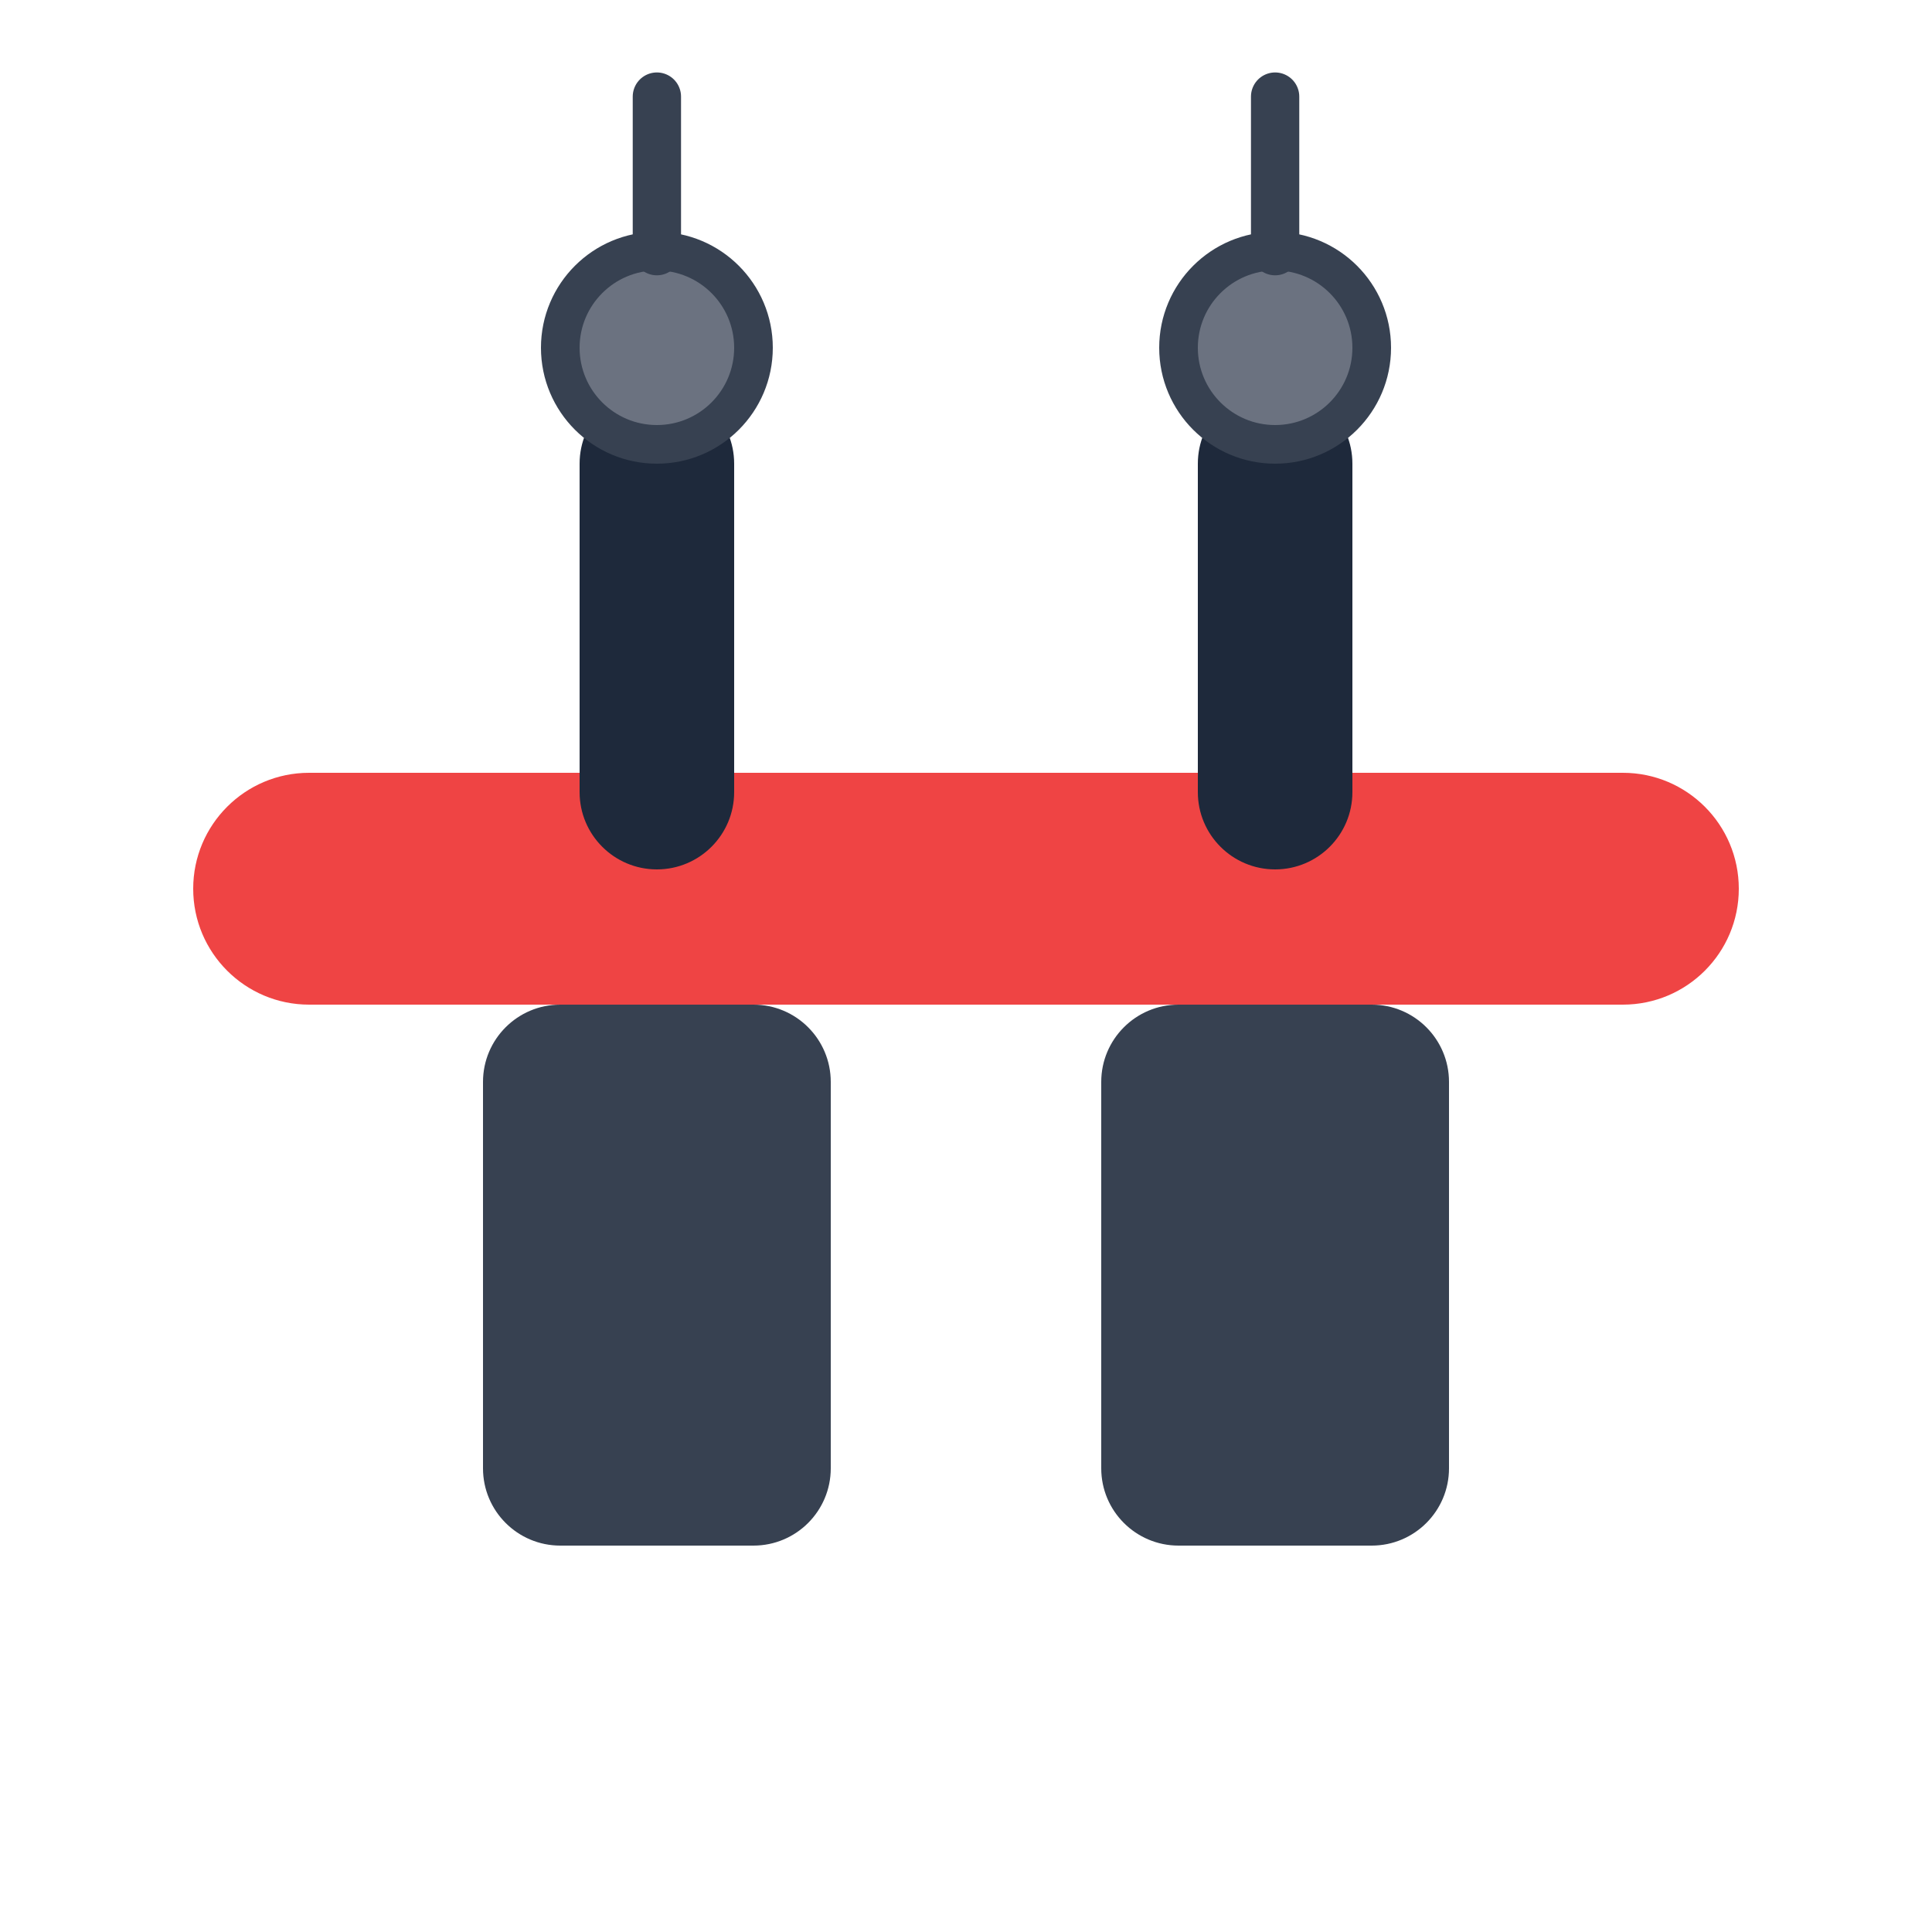
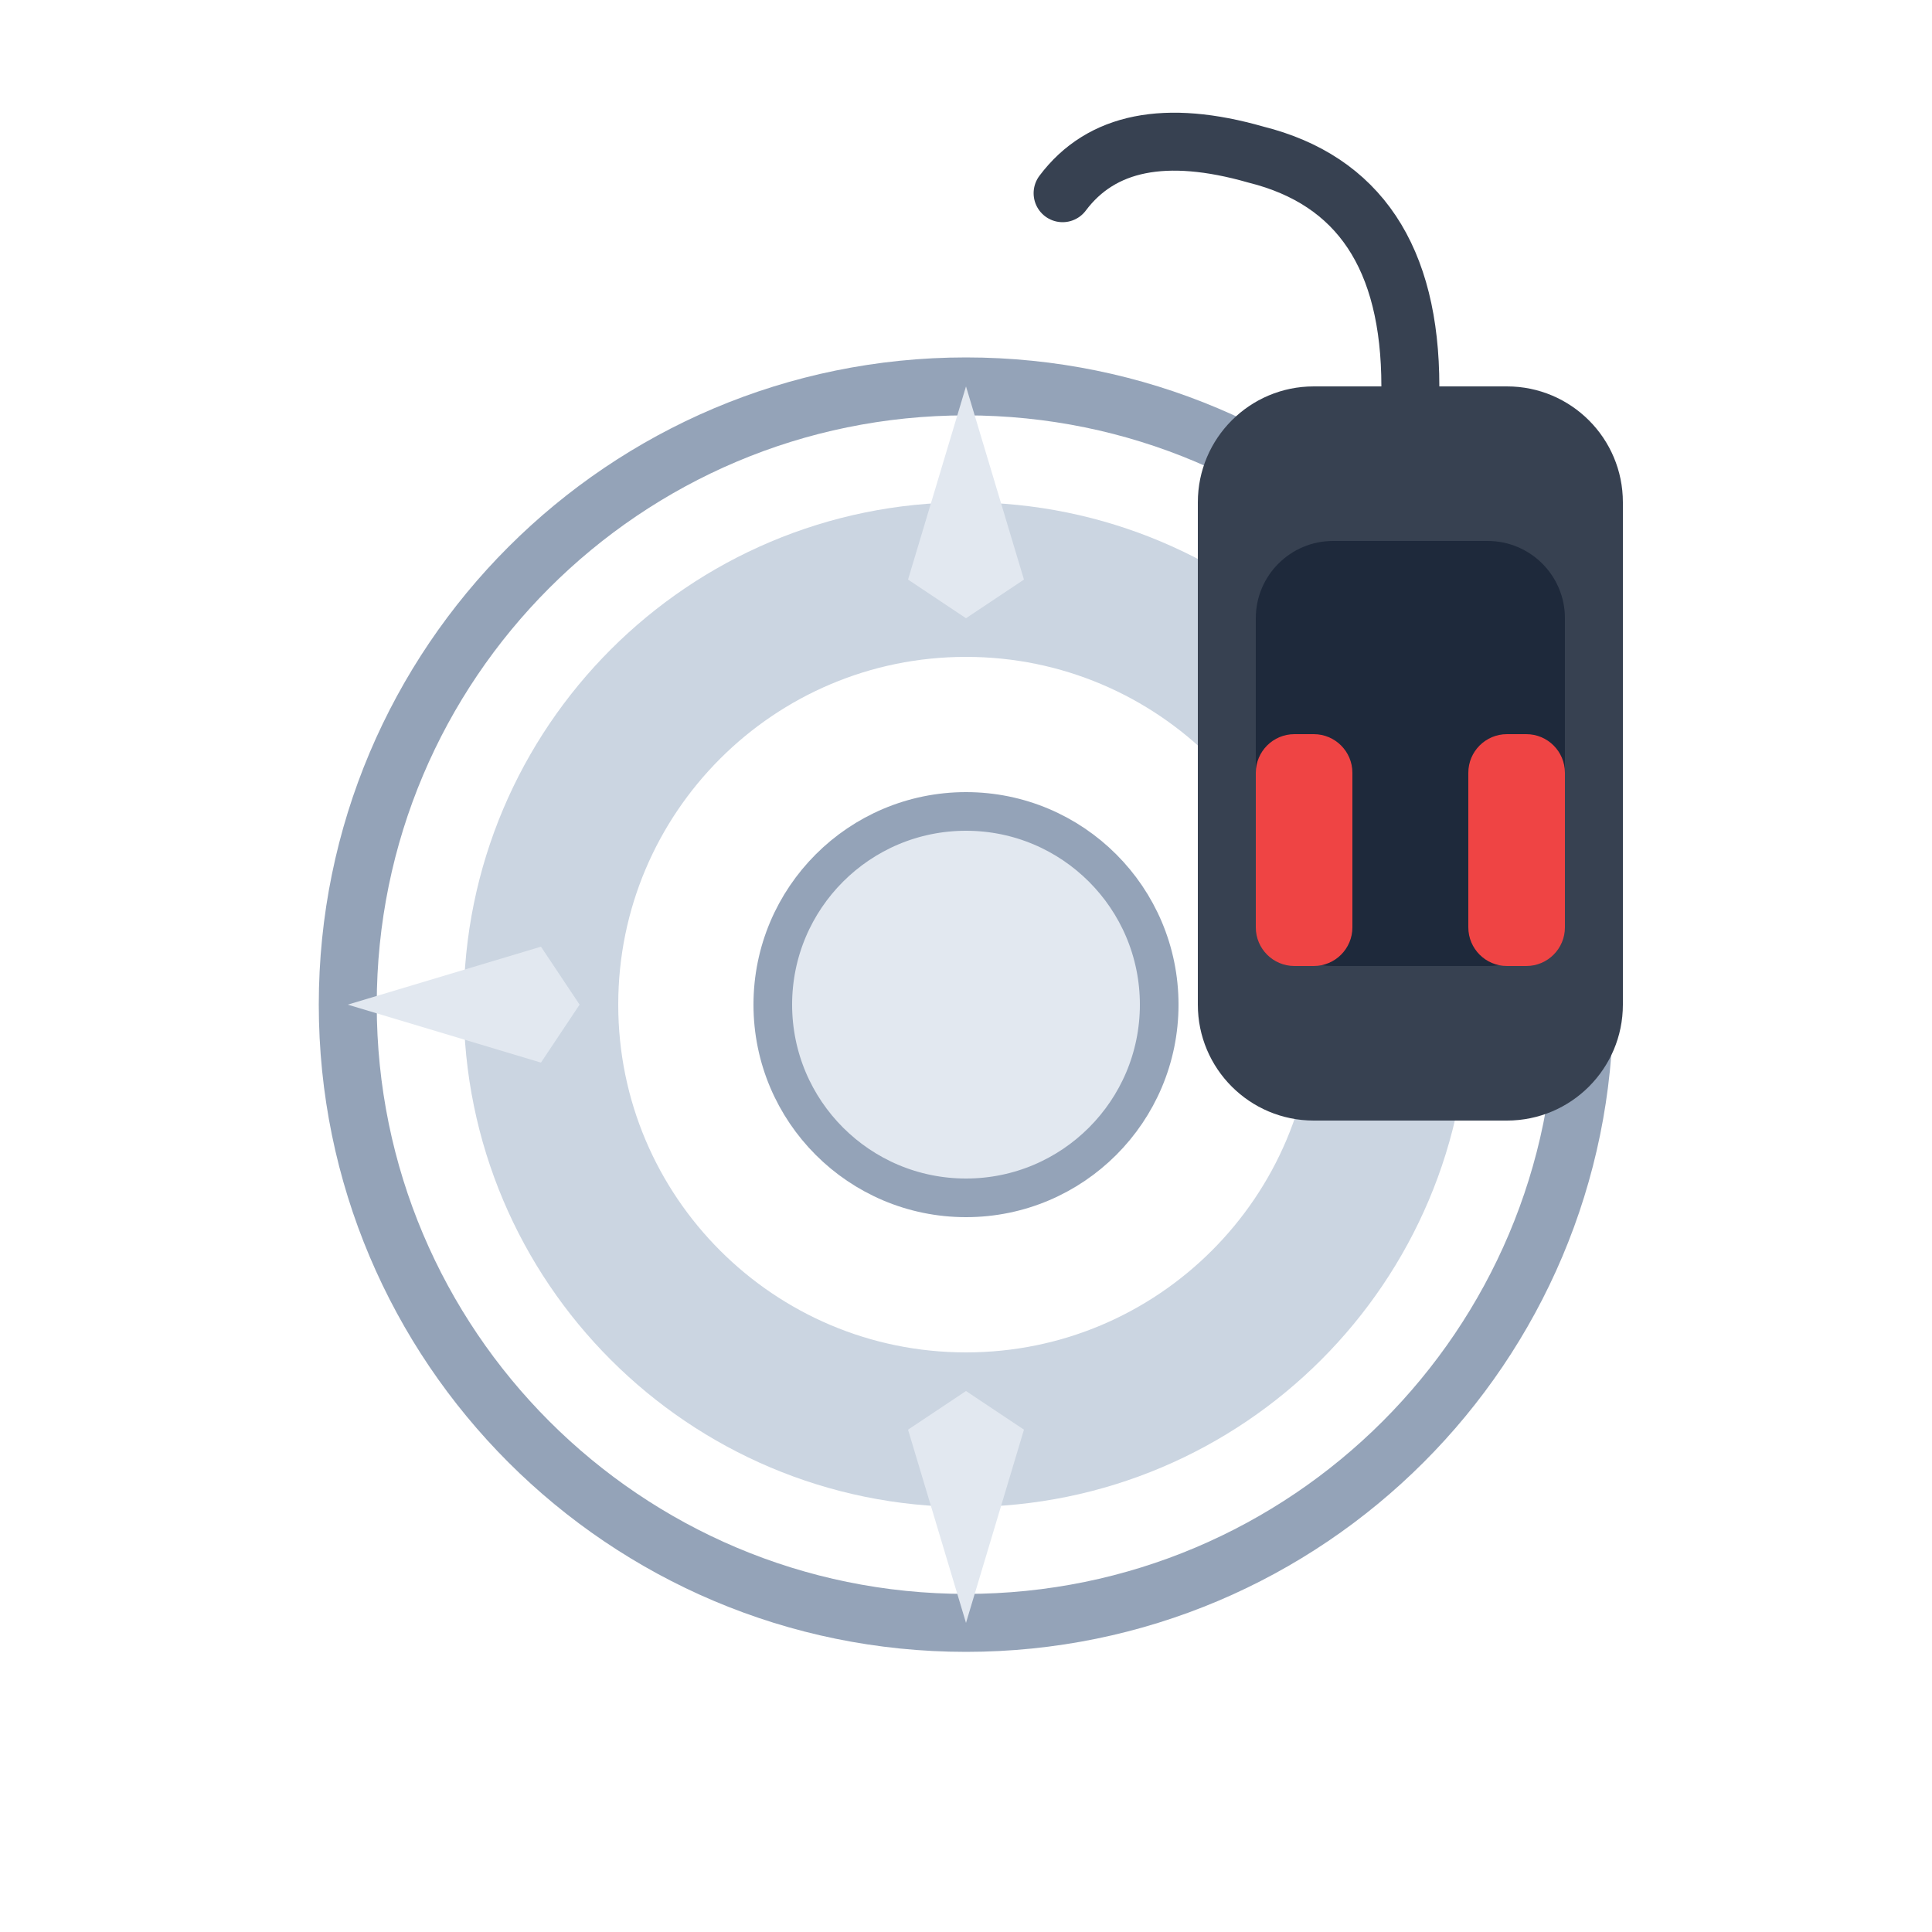
<svg xmlns="http://www.w3.org/2000/svg" viewBox="0 0 100 100">
-   <rect x="10" y="40" width="80" height="12" rx="6" fill="#ef4444" />
-   <rect x="30" y="20" width="8" height="25" rx="4" fill="#1e293b" />
-   <rect x="62" y="20" width="8" height="25" rx="4" fill="#1e293b" />
-   <rect x="25" y="52" width="18" height="28" rx="4" fill="#374151" />
-   <rect x="57" y="52" width="18" height="28" rx="4" fill="#374151" />
-   <circle cx="34" cy="18" r="5" fill="#6b7280" stroke="#374151" stroke-width="2" />
-   <circle cx="66" cy="18" r="5" fill="#6b7280" stroke="#374151" stroke-width="2" />
-   <line x1="34" y1="13" x2="34" y2="5" stroke="#374151" stroke-width="2.5" stroke-linecap="round" />
-   <line x1="66" y1="13" x2="66" y2="5" stroke="#374151" stroke-width="2.5" stroke-linecap="round" />
+   <circle cx="50" cy="52" r="32" fill="none" stroke="#94a3b8" stroke-width="3" />
+   <circle cx="50" cy="52" r="22" fill="none" stroke="#cbd5e1" stroke-width="8" />
+   <circle cx="50" cy="52" r="10" fill="#e2e8f0" stroke="#94a3b8" stroke-width="2" />
+   <path d="M50 20 L53 30 L50 32 L47 30Z" fill="#e2e8f0" />
+   <path d="M50 72 L53 74 L50 84 L47 74Z" fill="#e2e8f0" />
+   <path d="M18 52 L28 49 L30 52 L28 55Z" fill="#e2e8f0" />
+   <path d="M70 52 L72 49 L82 52 L72 55Z" fill="#e2e8f0" />
+   <rect x="62" y="20" width="22" height="38" rx="6" fill="#374151" />
+   <rect x="65" y="28" width="16" height="22" rx="4" fill="#1e293b" />
+   <rect x="65" y="38" width="5" height="12" rx="2" fill="#ef4444" />
+   <rect x="76" y="38" width="5" height="12" rx="2" fill="#ef4444" />
+   <path d="M73 20 Q73 10 65 8 Q58 6 55 10" fill="none" stroke="#374151" stroke-width="3" stroke-linecap="round" />
</svg>
